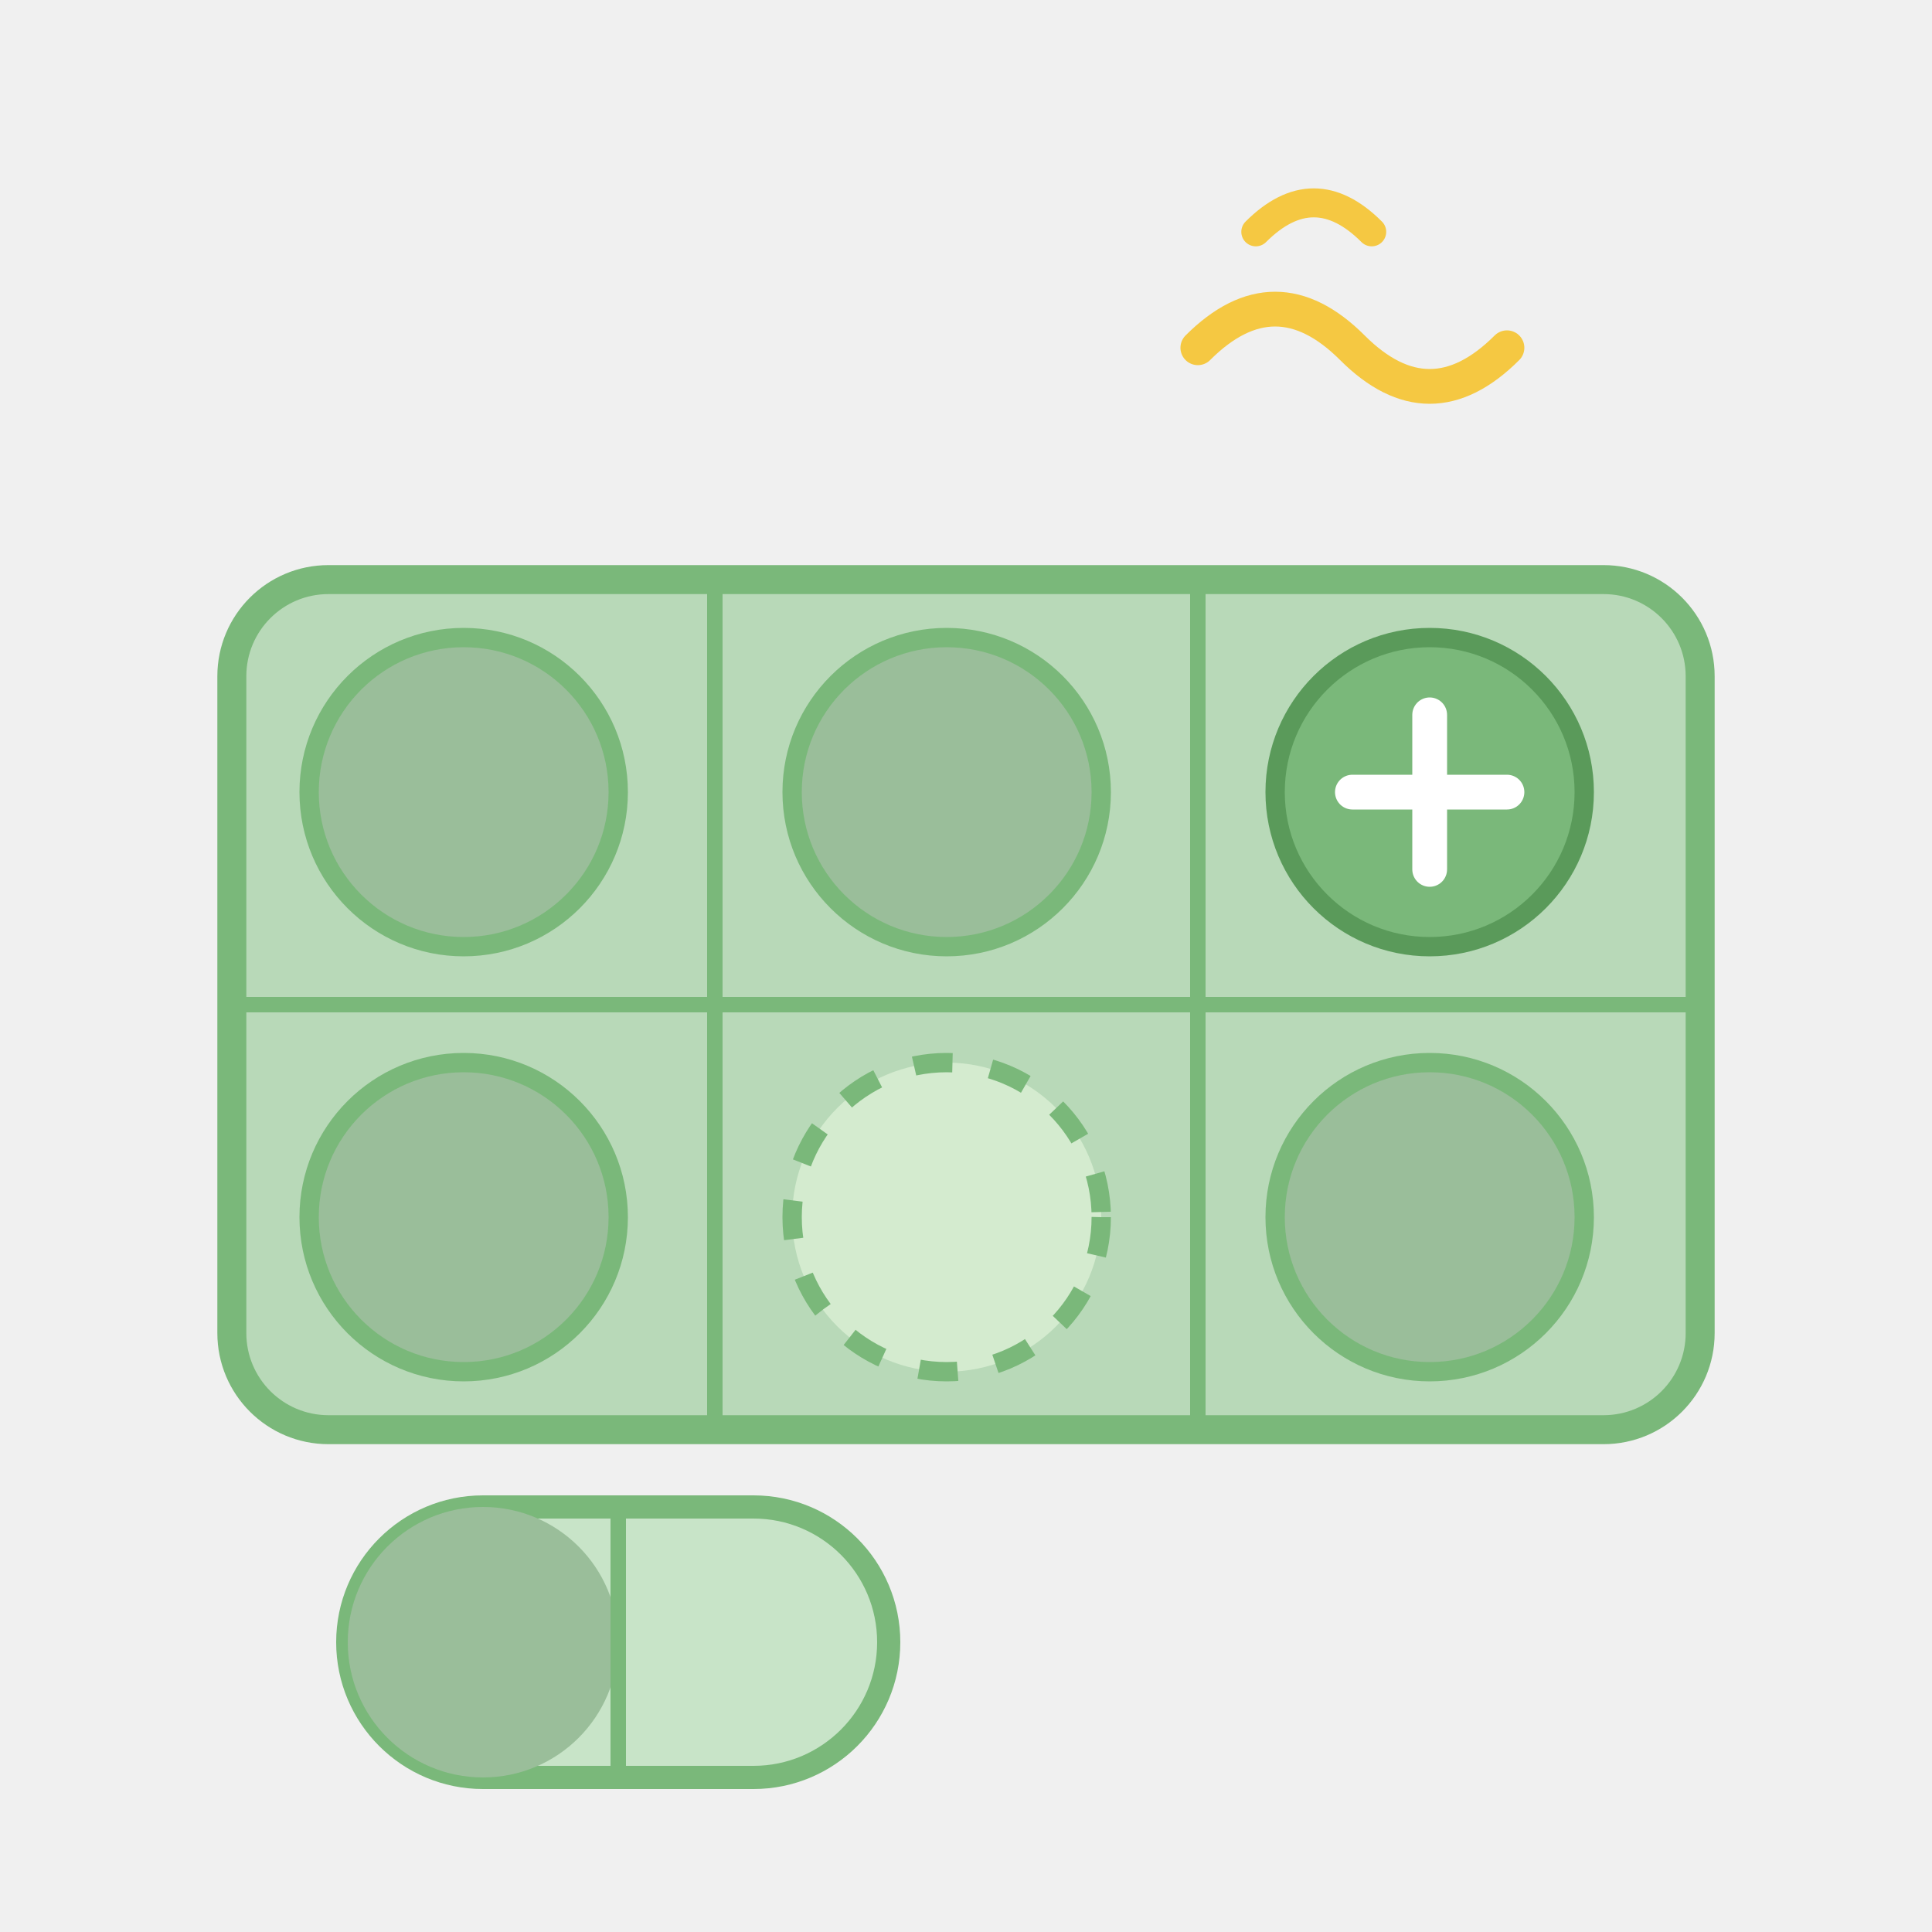
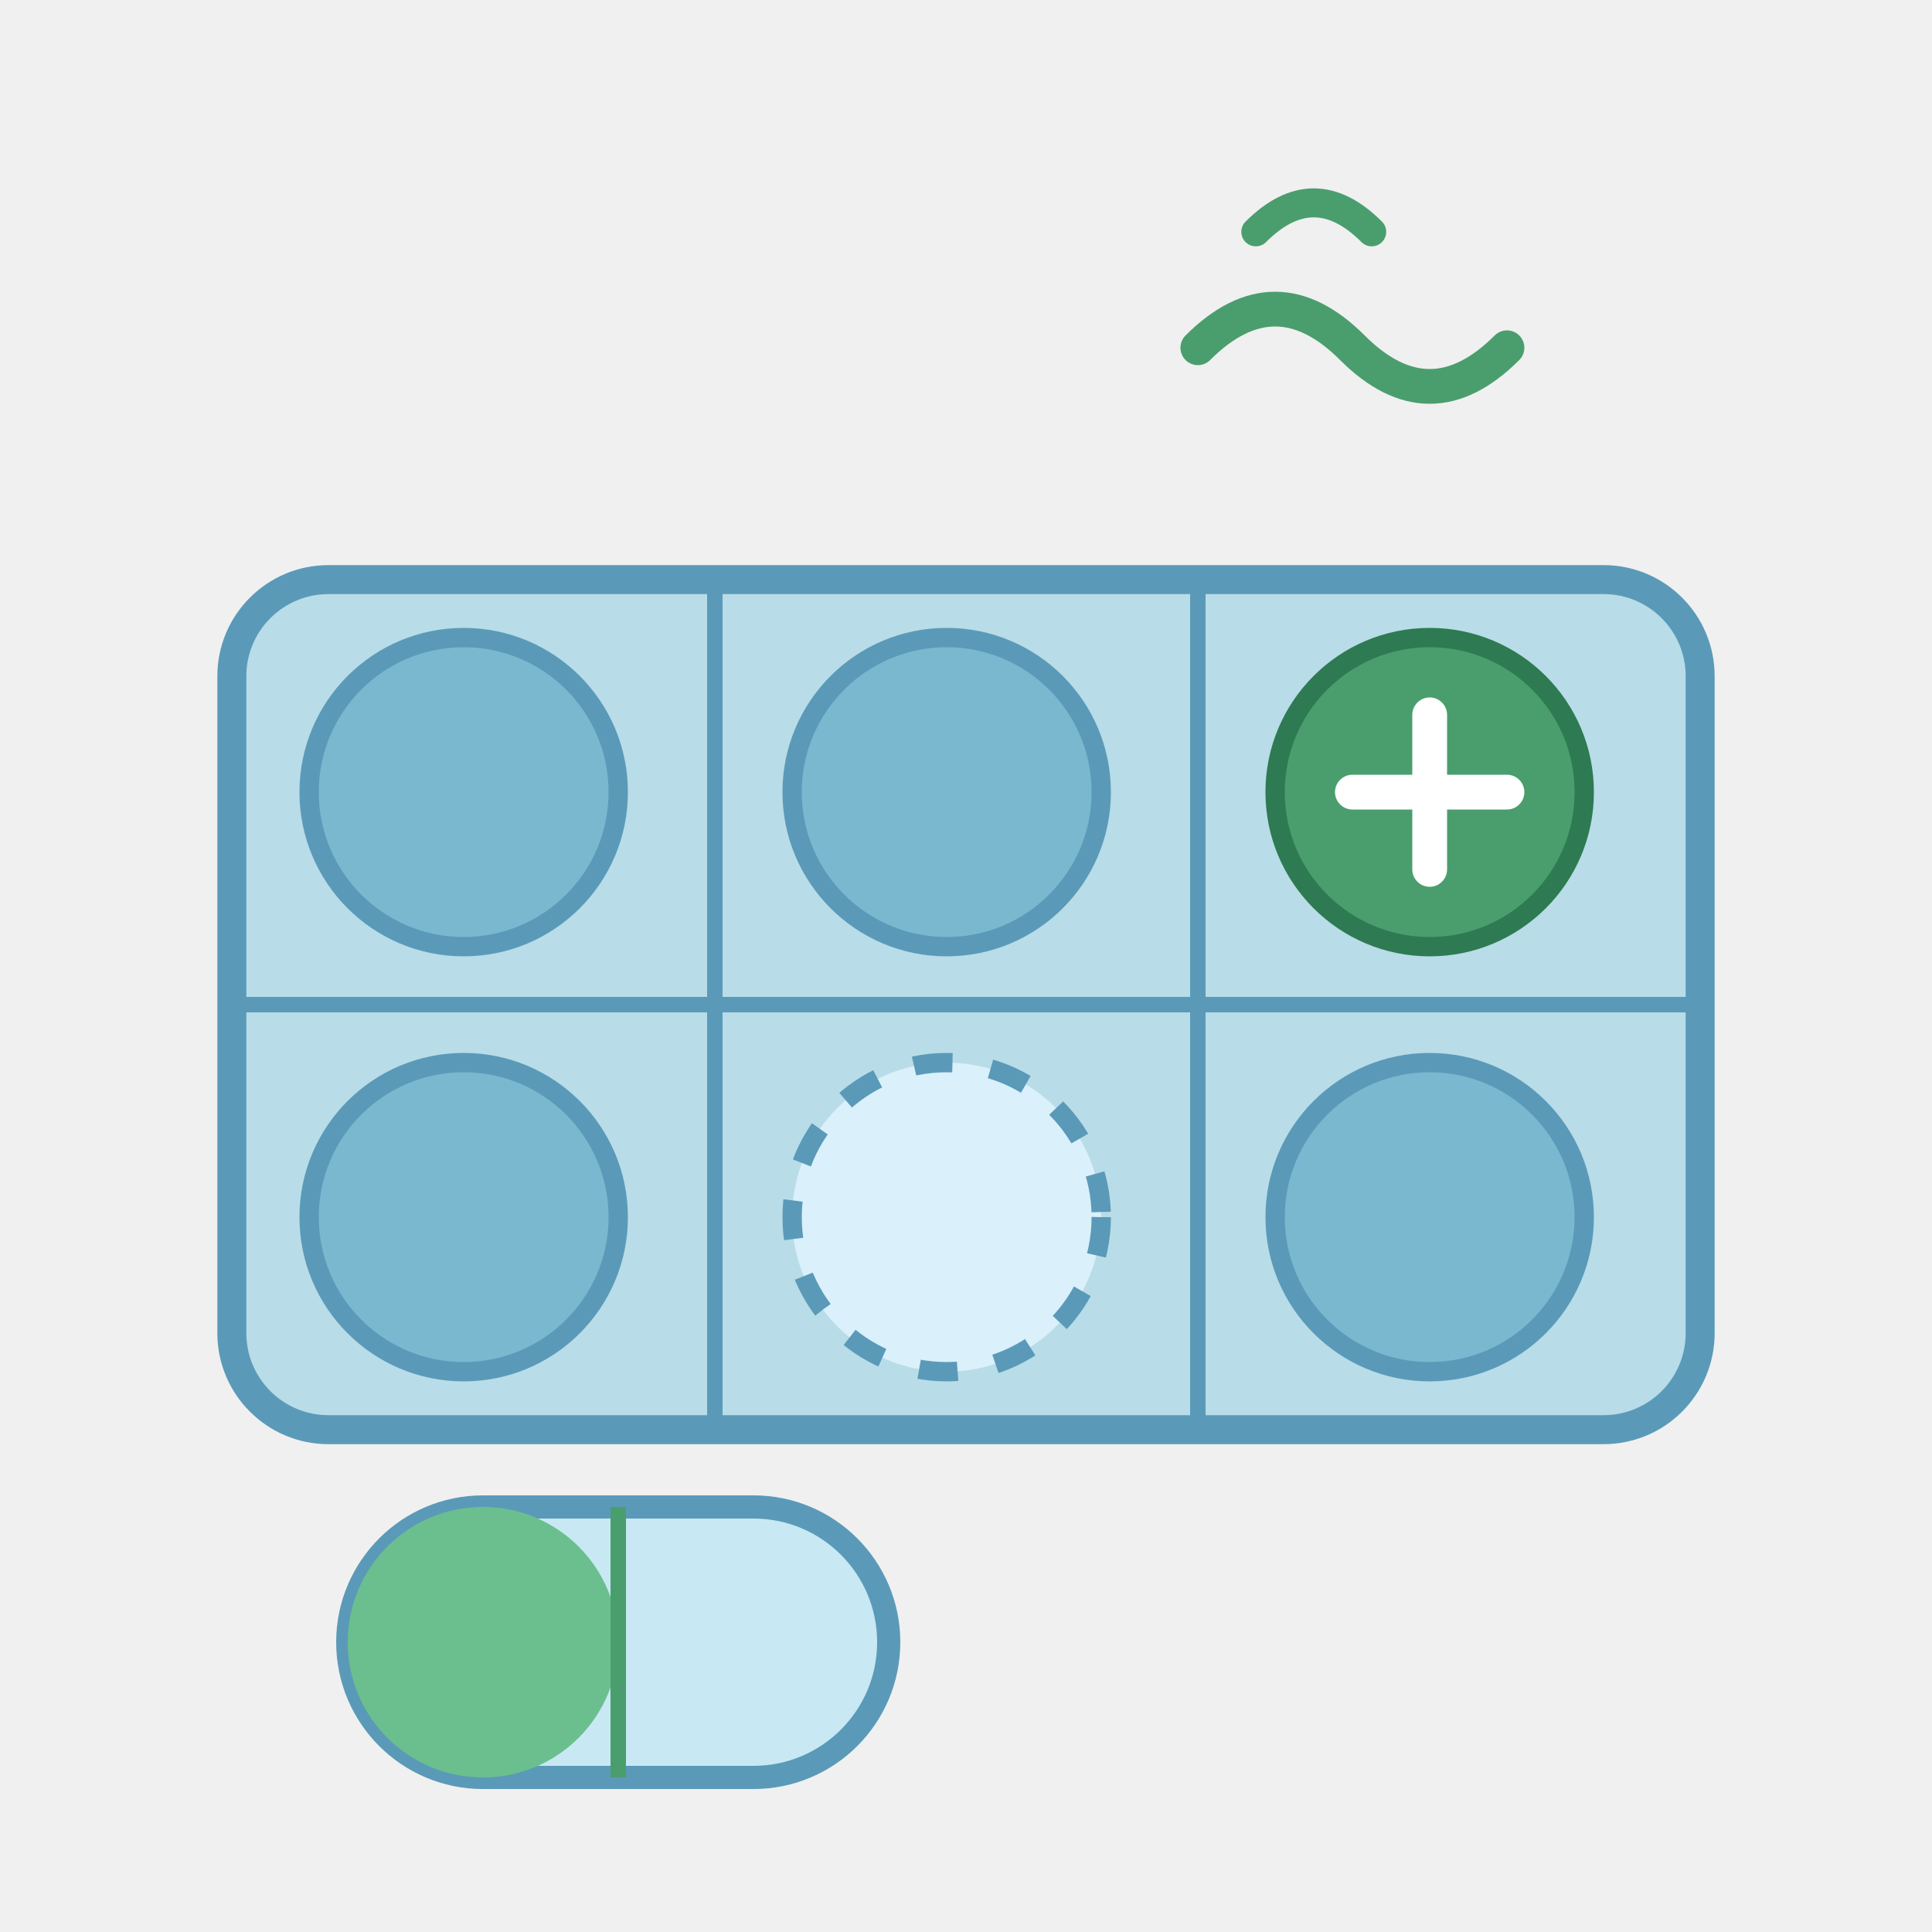
<svg xmlns="http://www.w3.org/2000/svg" width="180" height="180" viewBox="0 0 100 100" fill="none">
-   <rect x="12" y="30" width="76" height="44" rx="5" fill="#b8d9b8" stroke="#7ab87a" stroke-width="1.5" />
-   <line x1="37" y1="30" x2="37" y2="74" stroke="#7ab87a" stroke-width="0.8" />
-   <line x1="62" y1="30" x2="62" y2="74" stroke="#7ab87a" stroke-width="0.8" />
-   <line x1="12" y1="52" x2="88" y2="52" stroke="#7ab87a" stroke-width="0.8" />
-   <ellipse cx="24" cy="41" rx="8" ry="8" fill="#9abe9a" stroke="#7ab87a" stroke-width="1" />
-   <ellipse cx="49" cy="41" rx="8" ry="8" fill="#9abe9a" stroke="#7ab87a" stroke-width="1" />
-   <ellipse cx="74" cy="41" rx="8" ry="8" fill="#7ab87a" stroke="#5a9a5a" stroke-width="1" />
-   <ellipse cx="24" cy="63" rx="8" ry="8" fill="#9abe9a" stroke="#7ab87a" stroke-width="1" />
-   <ellipse cx="49" cy="63" rx="8" ry="8" fill="#d4ebcf" stroke="#7ab87a" stroke-width="1" stroke-dasharray="2 2" />
-   <ellipse cx="74" cy="63" rx="8" ry="8" fill="#9abe9a" stroke="#7ab87a" stroke-width="1" />
+   <rect x="12" y="30" width="76" height="44" rx="5" fill="#b8dce8" stroke="#5a9ab8" stroke-width="1.5" />
+   <line x1="37" y1="30" x2="37" y2="74" stroke="#5a9ab8" stroke-width="0.8" />
+   <line x1="62" y1="30" x2="62" y2="74" stroke="#5a9ab8" stroke-width="0.8" />
+   <line x1="12" y1="52" x2="88" y2="52" stroke="#5a9ab8" stroke-width="0.8" />
+   <ellipse cx="24" cy="41" rx="8" ry="8" fill="#7ab8d0" stroke="#5a9ab8" stroke-width="1" />
+   <ellipse cx="49" cy="41" rx="8" ry="8" fill="#7ab8d0" stroke="#5a9ab8" stroke-width="1" />
+   <ellipse cx="74" cy="41" rx="8" ry="8" fill="#4a9e6e" stroke="#2e7a52" stroke-width="1" />
+   <ellipse cx="24" cy="63" rx="8" ry="8" fill="#7ab8d0" stroke="#5a9ab8" stroke-width="1" />
+   <ellipse cx="49" cy="63" rx="8" ry="8" fill="#daf0fa" stroke="#5a9ab8" stroke-width="1" stroke-dasharray="2 2" />
+   <ellipse cx="74" cy="63" rx="8" ry="8" fill="#7ab8d0" stroke="#5a9ab8" stroke-width="1" />
  <line x1="70" y1="41" x2="78" y2="41" stroke="white" stroke-width="1.8" stroke-linecap="round" />
  <line x1="74" y1="37" x2="74" y2="45" stroke="white" stroke-width="1.8" stroke-linecap="round" />
-   <rect x="18" y="78" width="28" height="14" rx="7" fill="#c8e4c8" stroke="#7ab87a" stroke-width="1.2" />
-   <rect x="18" y="78" width="14" height="14" rx="7" fill="#9abe9a" />
-   <line x1="32" y1="78" x2="32" y2="92" stroke="#7ab87a" stroke-width="0.8" />
-   <path d="M62 18 Q66 14 70 18 Q74 22 78 18" stroke="#f5c842" stroke-width="1.8" fill="none" stroke-linecap="round" />
-   <path d="M65 12 Q68 9 71 12" stroke="#f5c842" stroke-width="1.5" fill="none" stroke-linecap="round" />
+   <rect x="18" y="78" width="28" height="14" rx="7" fill="#c8e8f4" stroke="#5a9ab8" stroke-width="1.2" />
+   <rect x="18" y="78" width="14" height="14" rx="7" fill="#6bbf8e" />
+   <line x1="32" y1="78" x2="32" y2="92" stroke="#4a9e6e" stroke-width="0.8" />
+   <path d="M62 18 Q66 14 70 18 Q74 22 78 18" stroke="#4a9e6e" stroke-width="1.8" fill="none" stroke-linecap="round" />
+   <path d="M65 12 Q68 9 71 12" stroke="#4a9e6e" stroke-width="1.5" fill="none" stroke-linecap="round" />
</svg>
